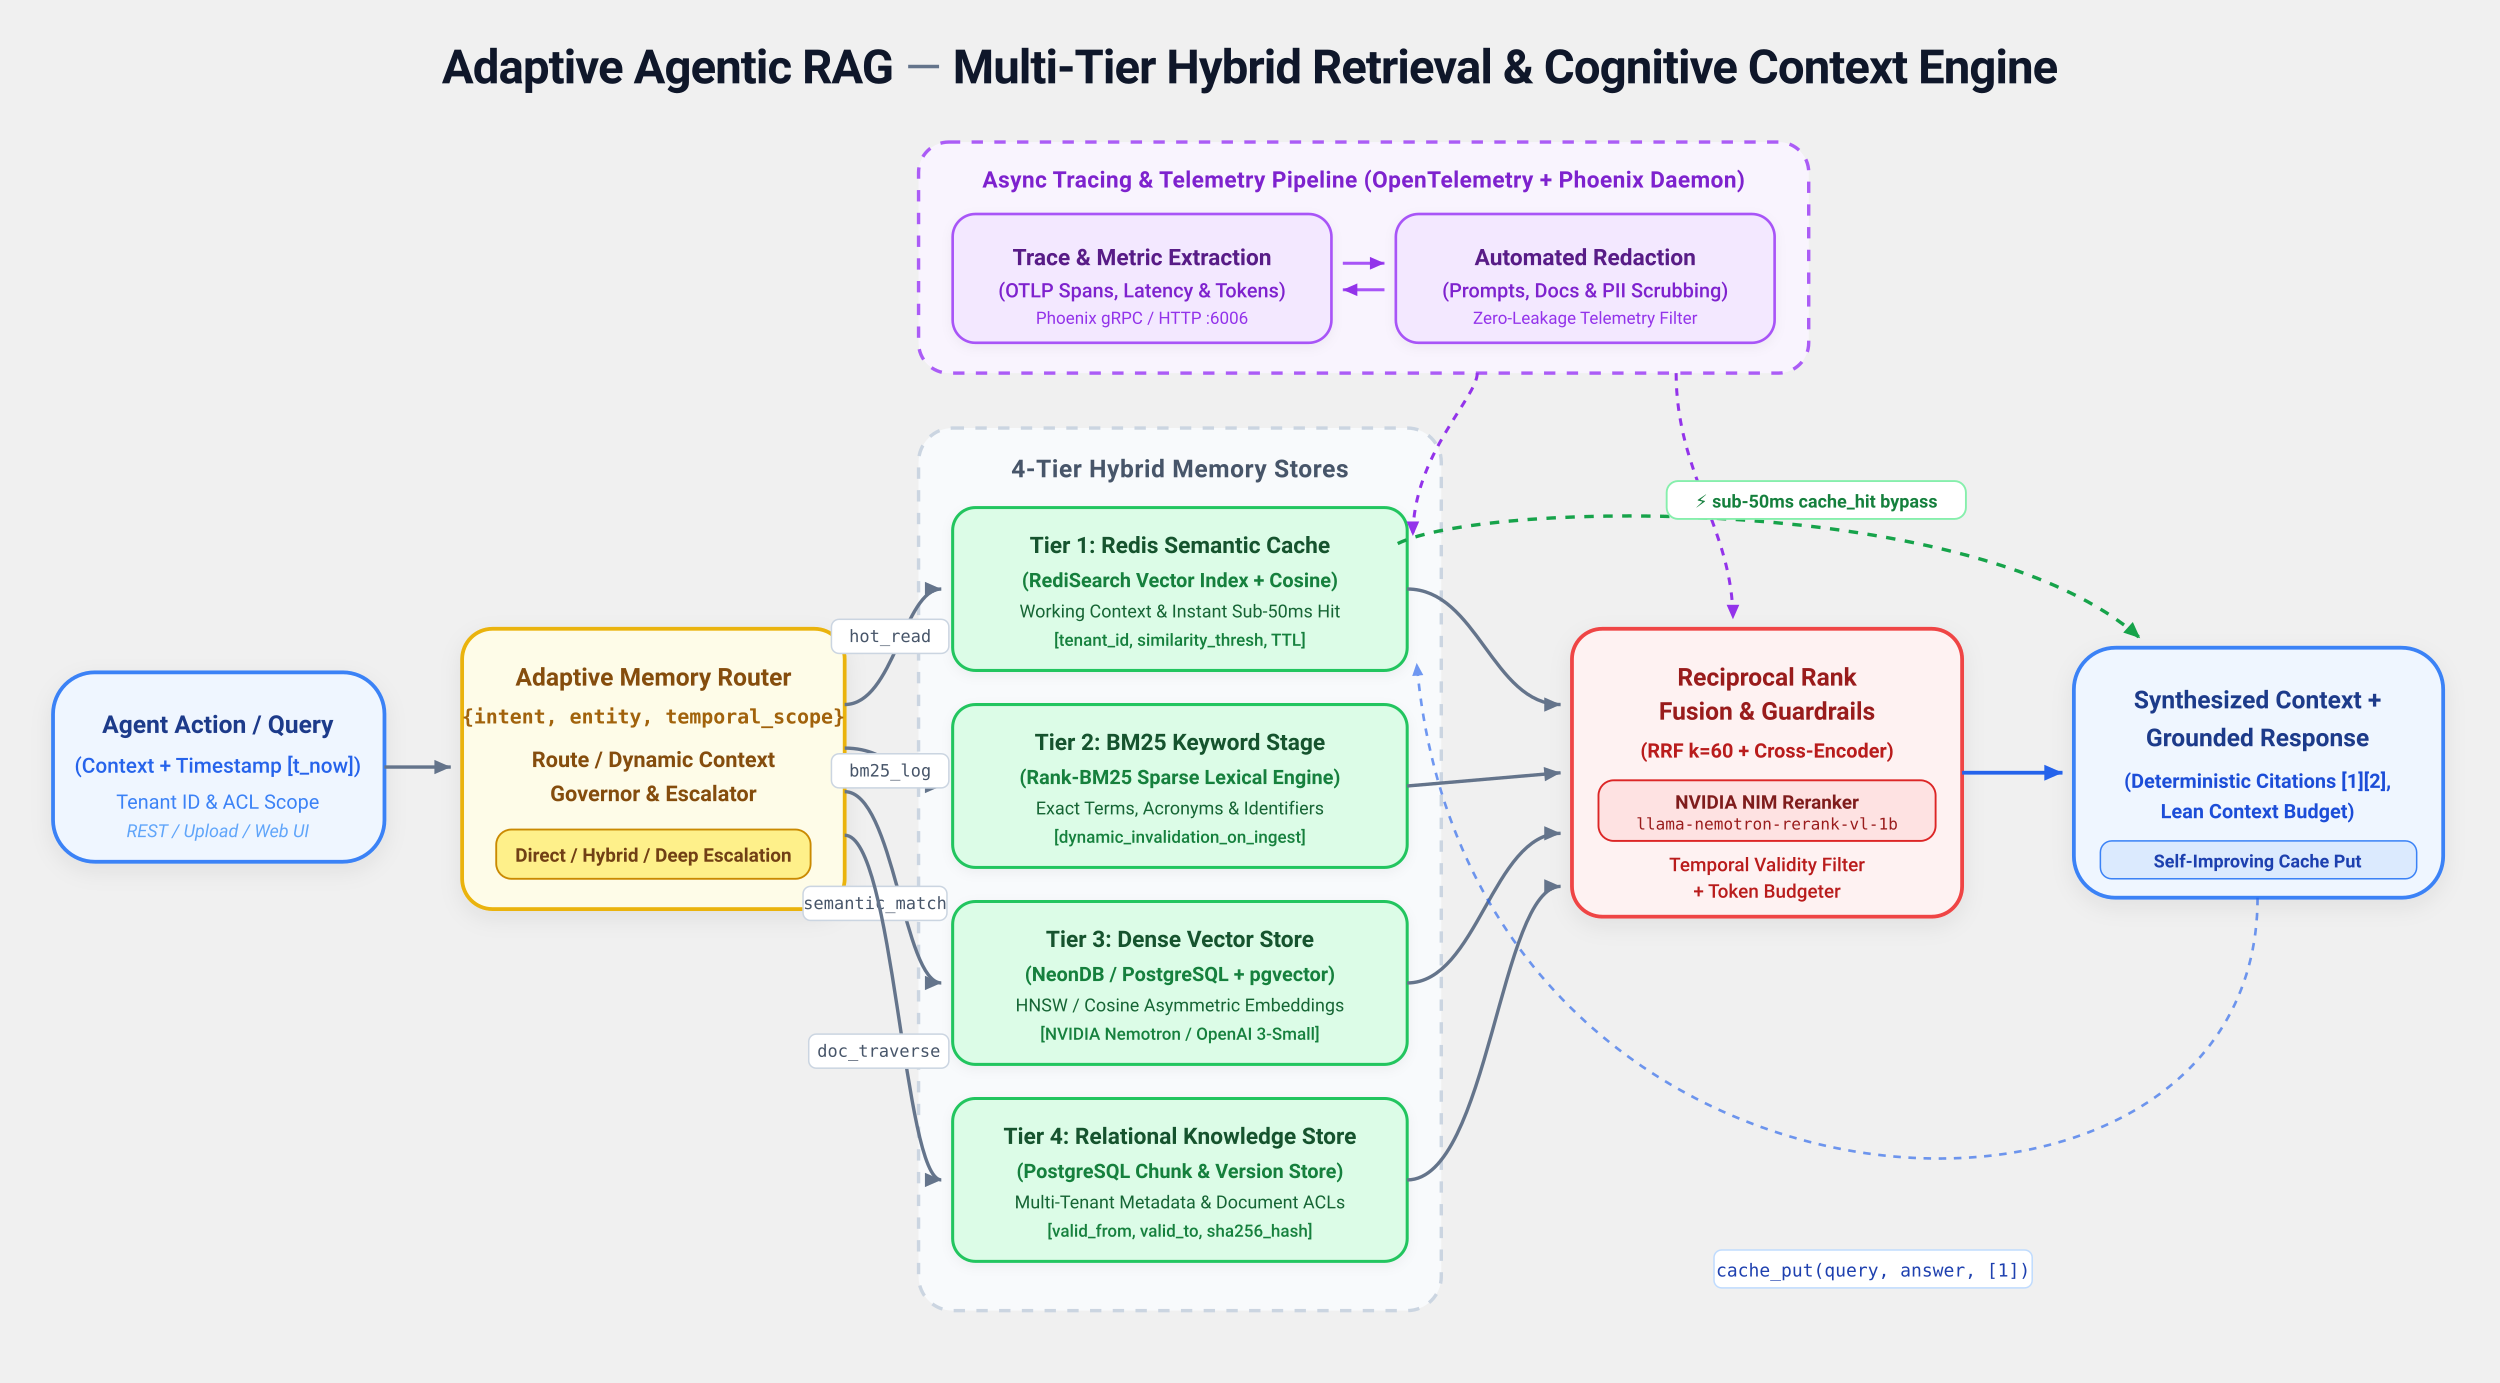
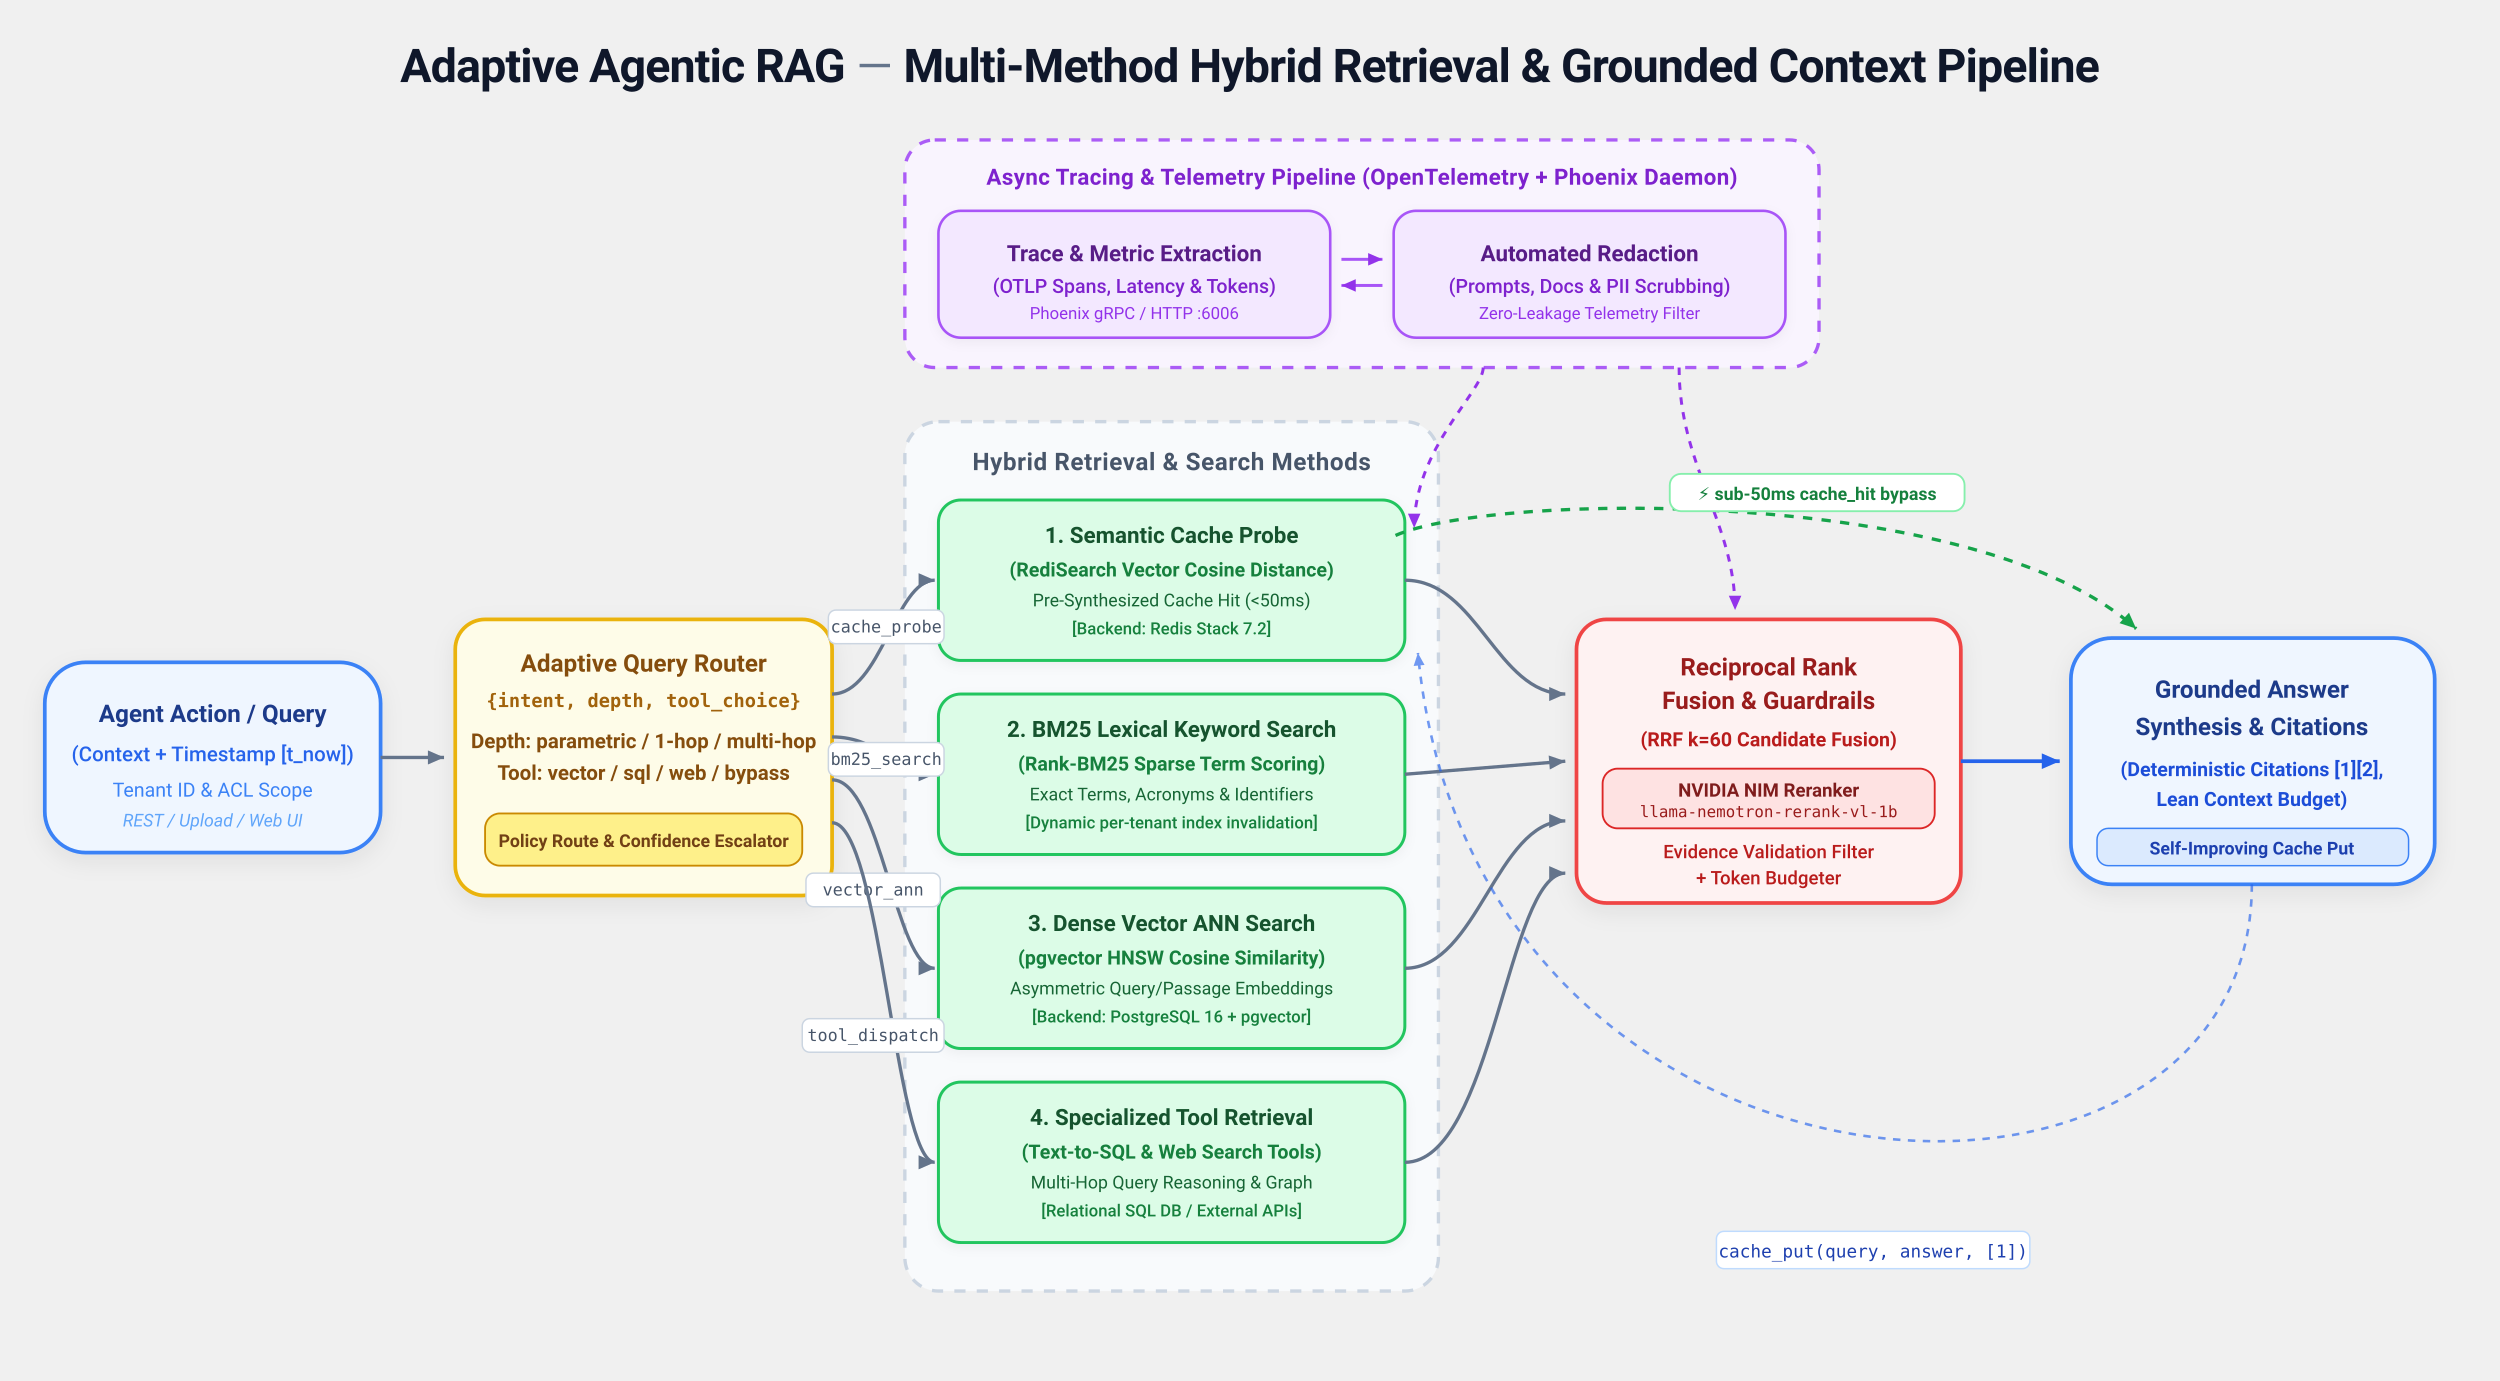
- <svg xmlns="http://www.w3.org/2000/svg" viewBox="0 0 1320 730" width="1320" height="730" style="background:#ffffff; font-family:-apple-system, BlinkMacSystemFont, 'Segoe UI', Roboto, Helvetica, Arial, sans-serif;">
+ <svg xmlns="http://www.w3.org/2000/svg" viewBox="0 0 1340 740" width="1340" height="740" style="background:#ffffff; font-family:-apple-system, BlinkMacSystemFont, 'Segoe UI', Roboto, Helvetica, Arial, sans-serif;">
  <defs>
    <filter id="shadow" x="-5%" y="-5%" width="112%" height="118%" filterUnits="userSpaceOnUse">
      <feDropShadow dx="0" dy="4" stdDeviation="6" flood-color="#0f172a" flood-opacity="0.07" />
    </filter>
    <filter id="shadow-sm" x="-4%" y="-4%" width="108%" height="112%" filterUnits="userSpaceOnUse">
      <feDropShadow dx="0" dy="2" stdDeviation="3" flood-color="#0f172a" flood-opacity="0.05" />
    </filter>
    <marker id="arrow-slate" viewBox="0 0 10 10" refX="8" refY="5" markerWidth="6" markerHeight="6" orient="auto-start-reverse">
      <path d="M 0 1.5 L 8 5 L 0 8.5 z" fill="#64748b" />
    </marker>
    <marker id="arrow-blue" viewBox="0 0 10 10" refX="8" refY="5" markerWidth="6" markerHeight="6" orient="auto-start-reverse">
      <path d="M 0 1.5 L 8 5 L 0 8.5 z" fill="#2563eb" />
    </marker>
    <marker id="arrow-green" viewBox="0 0 10 10" refX="8" refY="5" markerWidth="6" markerHeight="6" orient="auto-start-reverse">
      <path d="M 0 1.5 L 8 5 L 0 8.5 z" fill="#16a34a" />
    </marker>
    <marker id="arrow-amber" viewBox="0 0 10 10" refX="8" refY="5" markerWidth="6" markerHeight="6" orient="auto-start-reverse">
      <path d="M 0 1.5 L 8 5 L 0 8.5 z" fill="#d97706" />
    </marker>
    <marker id="arrow-purple" viewBox="0 0 10 10" refX="8" refY="5" markerWidth="6" markerHeight="6" orient="auto-start-reverse">
      <path d="M 0 1.5 L 8 5 L 0 8.5 z" fill="#9333ea" />
    </marker>
    <marker id="arrow-red" viewBox="0 0 10 10" refX="8" refY="5" markerWidth="6" markerHeight="6" orient="auto-start-reverse">
      <path d="M 0 1.5 L 8 5 L 0 8.5 z" fill="#dc2626" />
    </marker>
  </defs>
-   <g transform="translate(660, 44)">
+   <g transform="translate(670, 44)">
    <text text-anchor="middle" font-size="25" font-weight="700" fill="#0f172a" letter-spacing="-0.5">
-       Adaptive Agentic RAG <tspan fill="#64748b" font-weight="400">—</tspan> Multi-Tier Hybrid Retrieval &amp; Cognitive Context Engine
+       Adaptive Agentic RAG <tspan fill="#64748b" font-weight="400">—</tspan> Multi-Method Hybrid Retrieval &amp; Grounded Context Pipeline
    </text>
  </g>
  <g transform="translate(485, 75)">
-     <rect x="0" y="0" width="470" height="122" rx="16" fill="#FAF5FF" stroke="#A855F7" stroke-width="1.8" stroke-dasharray="6,6" opacity="0.95" />
-     <text x="235" y="24" text-anchor="middle" font-size="12" font-weight="600" fill="#7E22CE" letter-spacing="0.2">
+     <rect x="0" y="0" width="490" height="122" rx="16" fill="#FAF5FF" stroke="#A855F7" stroke-width="1.8" stroke-dasharray="6,6" opacity="0.95" />
+     <text x="245" y="24" text-anchor="middle" font-size="12" font-weight="600" fill="#7E22CE" letter-spacing="0.2">
      Async Tracing &amp; Telemetry Pipeline (OpenTelemetry + Phoenix Daemon)
    </text>
    <g transform="translate(18, 38)" filter="url(#shadow-sm)">
-       <rect x="0" y="0" width="200" height="68" rx="12" fill="#F3E8FF" stroke="#A855F7" stroke-width="1.4" />
-       <text x="100" y="27" text-anchor="middle" font-size="12" font-weight="700" fill="#581C87">Trace &amp; Metric Extraction</text>
-       <text x="100" y="44" text-anchor="middle" font-size="10.5" font-weight="500" fill="#7E22CE">(OTLP Spans, Latency &amp; Tokens)</text>
-       <text x="100" y="58" text-anchor="middle" font-size="9" fill="#9333EA">Phoenix gRPC / HTTP :6006</text>
+       <rect x="0" y="0" width="210" height="68" rx="12" fill="#F3E8FF" stroke="#A855F7" stroke-width="1.4" />
+       <text x="105" y="27" text-anchor="middle" font-size="12" font-weight="700" fill="#581C87">Trace &amp; Metric Extraction</text>
+       <text x="105" y="44" text-anchor="middle" font-size="10.5" font-weight="500" fill="#7E22CE">(OTLP Spans, Latency &amp; Tokens)</text>
+       <text x="105" y="58" text-anchor="middle" font-size="9" fill="#9333EA">Phoenix gRPC / HTTP :6006</text>
    </g>
-     <path d="M 224 64 L 246 64" fill="none" stroke="#A855F7" stroke-width="1.6" marker-end="url(#arrow-purple)" />
-     <path d="M 246 78 L 224 78" fill="none" stroke="#A855F7" stroke-width="1.6" marker-end="url(#arrow-purple)" />
-     <g transform="translate(252, 38)" filter="url(#shadow-sm)">
-       <rect x="0" y="0" width="200" height="68" rx="12" fill="#F3E8FF" stroke="#A855F7" stroke-width="1.4" />
-       <text x="100" y="27" text-anchor="middle" font-size="12" font-weight="700" fill="#581C87">Automated Redaction</text>
-       <text x="100" y="44" text-anchor="middle" font-size="10.5" font-weight="500" fill="#7E22CE">(Prompts, Docs &amp; PII Scrubbing)</text>
-       <text x="100" y="58" text-anchor="middle" font-size="9" fill="#9333EA">Zero-Leakage Telemetry Filter</text>
+     <path d="M 234 64 L 256 64" fill="none" stroke="#A855F7" stroke-width="1.6" marker-end="url(#arrow-purple)" />
+     <path d="M 256 78 L 234 78" fill="none" stroke="#A855F7" stroke-width="1.6" marker-end="url(#arrow-purple)" />
+     <g transform="translate(262, 38)" filter="url(#shadow-sm)">
+       <rect x="0" y="0" width="210" height="68" rx="12" fill="#F3E8FF" stroke="#A855F7" stroke-width="1.4" />
+       <text x="105" y="27" text-anchor="middle" font-size="12" font-weight="700" fill="#581C87">Automated Redaction</text>
+       <text x="105" y="44" text-anchor="middle" font-size="10.5" font-weight="500" fill="#7E22CE">(Prompts, Docs &amp; PII Scrubbing)</text>
+       <text x="105" y="58" text-anchor="middle" font-size="9" fill="#9333EA">Zero-Leakage Telemetry Filter</text>
    </g>
  </g>
-   <g transform="translate(28, 355)" filter="url(#shadow)">
-     <rect x="0" y="0" width="175" height="100" rx="22" fill="#EFF6FF" stroke="#3B82F6" stroke-width="2" />
-     <text x="87" y="32" text-anchor="middle" font-size="13" font-weight="700" fill="#1E3A8A">Agent Action / Query</text>
-     <text x="87" y="53" text-anchor="middle" font-size="11" font-weight="500" fill="#2563EB">(Context + Timestamp [t_now])</text>
-     <text x="87" y="72" text-anchor="middle" font-size="10.5" fill="#3B82F6">Tenant ID &amp; ACL Scope</text>
-     <text x="87" y="87" text-anchor="middle" font-size="9.5" fill="#60A5FA" font-style="italic">REST / Upload / Web UI</text>
+   <g transform="translate(24, 355)" filter="url(#shadow)">
+     <rect x="0" y="0" width="180" height="102" rx="22" fill="#EFF6FF" stroke="#3B82F6" stroke-width="2" />
+     <text x="90" y="32" text-anchor="middle" font-size="13" font-weight="700" fill="#1E3A8A">Agent Action / Query</text>
+     <text x="90" y="53" text-anchor="middle" font-size="11" font-weight="500" fill="#2563EB">(Context + Timestamp [t_now])</text>
+     <text x="90" y="72" text-anchor="middle" font-size="10.5" fill="#3B82F6">Tenant ID &amp; ACL Scope</text>
+     <text x="90" y="88" text-anchor="middle" font-size="9.5" fill="#60A5FA" font-style="italic">REST / Upload / Web UI</text>
  </g>
-   <path d="M 203 405 L 238 405" fill="none" stroke="#64748b" stroke-width="1.8" marker-end="url(#arrow-slate)" />
+   <path d="M 204 406 L 238 406" fill="none" stroke="#64748b" stroke-width="1.8" marker-end="url(#arrow-slate)" />
  <g transform="translate(244, 332)" filter="url(#shadow)">
    <rect x="0" y="0" width="202" height="148" rx="16" fill="#FEFCE8" stroke="#EAB308" stroke-width="2" />
-     <text x="101" y="30" text-anchor="middle" font-size="13" font-weight="700" fill="#854D0E">Adaptive Memory Router</text>
-     <text x="101" y="50" text-anchor="middle" font-size="10.5" font-family="monospace" font-weight="600" fill="#A16207">{intent, entity, temporal_scope}</text>
-     <text x="101" y="73" text-anchor="middle" font-size="11.5" font-weight="600" fill="#854D0E">Route / Dynamic Context</text>
-     <text x="101" y="91" text-anchor="middle" font-size="11.5" font-weight="600" fill="#854D0E">Governor &amp; Escalator</text>
-     <rect x="18" y="106" width="166" height="26" rx="8" fill="#FEF08A" stroke="#CA8A04" stroke-width="1" />
-     <text x="101" y="123" text-anchor="middle" font-size="10" font-weight="600" fill="#713F12">Direct / Hybrid / Deep Escalation</text>
+     <text x="101" y="28" text-anchor="middle" font-size="13" font-weight="700" fill="#854D0E">Adaptive Query Router</text>
+     <text x="101" y="47" text-anchor="middle" font-size="10" font-family="monospace" font-weight="600" fill="#A16207">{intent, depth, tool_choice}</text>
+     <text x="101" y="69" text-anchor="middle" font-size="11" font-weight="600" fill="#854D0E">Depth: parametric / 1-hop / multi-hop</text>
+     <text x="101" y="86" text-anchor="middle" font-size="11" font-weight="600" fill="#854D0E">Tool: vector / sql / web / bypass</text>
+     <rect x="16" y="104" width="170" height="28" rx="8" fill="#FEF08A" stroke="#CA8A04" stroke-width="1" />
+     <text x="101" y="122" text-anchor="middle" font-size="9.5" font-weight="600" fill="#713F12">Policy Route &amp; Confidence Escalator</text>
  </g>
  <g transform="translate(485, 226)">
-     <rect x="0" y="0" width="276" height="466" rx="18" fill="#F8FAFC" stroke="#CBD5E1" stroke-width="1.8" stroke-dasharray="6,6" />
-     <text x="138" y="26" text-anchor="middle" font-size="13" font-weight="700" fill="#475569" letter-spacing="0.3">
-       4-Tier Hybrid Memory Stores
+     <rect x="0" y="0" width="286" height="466" rx="18" fill="#F8FAFC" stroke="#CBD5E1" stroke-width="1.8" stroke-dasharray="6,6" />
+     <text x="143" y="26" text-anchor="middle" font-size="13" font-weight="700" fill="#475569" letter-spacing="0.3">
+       Hybrid Retrieval &amp; Search Methods
    </text>
    <g transform="translate(18, 42)" filter="url(#shadow-sm)">
-       <rect x="0" y="0" width="240" height="86" rx="12" fill="#DCFCE7" stroke="#22C55E" stroke-width="1.6" />
-       <text x="120" y="24" text-anchor="middle" font-size="12" font-weight="700" fill="#14532D">Tier 1: Redis Semantic Cache</text>
-       <text x="120" y="42" text-anchor="middle" font-size="10.5" font-weight="600" fill="#15803D">(RediSearch Vector Index + Cosine)</text>
-       <text x="120" y="58" text-anchor="middle" font-size="9.5" fill="#166534">Working Context &amp; Instant Sub-50ms Hit</text>
-       <text x="120" y="73" text-anchor="middle" font-size="9" fill="#15803D" font-weight="500">[tenant_id, similarity_thresh, TTL]</text>
+       <rect x="0" y="0" width="250" height="86" rx="12" fill="#DCFCE7" stroke="#22C55E" stroke-width="1.6" />
+       <text x="125" y="23" text-anchor="middle" font-size="12" font-weight="700" fill="#14532D">1. Semantic Cache Probe</text>
+       <text x="125" y="41" text-anchor="middle" font-size="10.5" font-weight="600" fill="#15803D">(RediSearch Vector Cosine Distance)</text>
+       <text x="125" y="57" text-anchor="middle" font-size="9.5" fill="#166534">Pre-Synthesized Cache Hit (&lt;50ms)</text>
+       <text x="125" y="72" text-anchor="middle" font-size="9" fill="#15803D" font-weight="500">[Backend: Redis Stack 7.2]</text>
    </g>
    <g transform="translate(18, 146)" filter="url(#shadow-sm)">
-       <rect x="0" y="0" width="240" height="86" rx="12" fill="#DCFCE7" stroke="#22C55E" stroke-width="1.6" />
-       <text x="120" y="24" text-anchor="middle" font-size="12" font-weight="700" fill="#14532D">Tier 2: BM25 Keyword Stage</text>
-       <text x="120" y="42" text-anchor="middle" font-size="10.5" font-weight="600" fill="#15803D">(Rank-BM25 Sparse Lexical Engine)</text>
-       <text x="120" y="58" text-anchor="middle" font-size="9.5" fill="#166534">Exact Terms, Acronyms &amp; Identifiers</text>
-       <text x="120" y="73" text-anchor="middle" font-size="9" fill="#15803D" font-weight="500">[dynamic_invalidation_on_ingest]</text>
+       <rect x="0" y="0" width="250" height="86" rx="12" fill="#DCFCE7" stroke="#22C55E" stroke-width="1.6" />
+       <text x="125" y="23" text-anchor="middle" font-size="12" font-weight="700" fill="#14532D">2. BM25 Lexical Keyword Search</text>
+       <text x="125" y="41" text-anchor="middle" font-size="10.5" font-weight="600" fill="#15803D">(Rank-BM25 Sparse Term Scoring)</text>
+       <text x="125" y="57" text-anchor="middle" font-size="9.5" fill="#166534">Exact Terms, Acronyms &amp; Identifiers</text>
+       <text x="125" y="72" text-anchor="middle" font-size="9" fill="#15803D" font-weight="500">[Dynamic per-tenant index invalidation]</text>
    </g>
    <g transform="translate(18, 250)" filter="url(#shadow-sm)">
-       <rect x="0" y="0" width="240" height="86" rx="12" fill="#DCFCE7" stroke="#22C55E" stroke-width="1.6" />
-       <text x="120" y="24" text-anchor="middle" font-size="12" font-weight="700" fill="#14532D">Tier 3: Dense Vector Store</text>
-       <text x="120" y="42" text-anchor="middle" font-size="10.5" font-weight="600" fill="#15803D">(NeonDB / PostgreSQL + pgvector)</text>
-       <text x="120" y="58" text-anchor="middle" font-size="9.5" fill="#166534">HNSW / Cosine Asymmetric Embeddings</text>
-       <text x="120" y="73" text-anchor="middle" font-size="9" fill="#15803D" font-weight="500">[NVIDIA Nemotron / OpenAI 3-Small]</text>
+       <rect x="0" y="0" width="250" height="86" rx="12" fill="#DCFCE7" stroke="#22C55E" stroke-width="1.6" />
+       <text x="125" y="23" text-anchor="middle" font-size="12" font-weight="700" fill="#14532D">3. Dense Vector ANN Search</text>
+       <text x="125" y="41" text-anchor="middle" font-size="10.5" font-weight="600" fill="#15803D">(pgvector HNSW Cosine Similarity)</text>
+       <text x="125" y="57" text-anchor="middle" font-size="9.5" fill="#166534">Asymmetric Query/Passage Embeddings</text>
+       <text x="125" y="72" text-anchor="middle" font-size="9" fill="#15803D" font-weight="500">[Backend: PostgreSQL 16 + pgvector]</text>
    </g>
    <g transform="translate(18, 354)" filter="url(#shadow-sm)">
-       <rect x="0" y="0" width="240" height="86" rx="12" fill="#DCFCE7" stroke="#22C55E" stroke-width="1.6" />
-       <text x="120" y="24" text-anchor="middle" font-size="12" font-weight="700" fill="#14532D">Tier 4: Relational Knowledge Store</text>
-       <text x="120" y="42" text-anchor="middle" font-size="10.5" font-weight="600" fill="#15803D">(PostgreSQL Chunk &amp; Version Store)</text>
-       <text x="120" y="58" text-anchor="middle" font-size="9.5" fill="#166534">Multi-Tenant Metadata &amp; Document ACLs</text>
-       <text x="120" y="73" text-anchor="middle" font-size="9" fill="#15803D" font-weight="500">[valid_from, valid_to, sha256_hash]</text>
+       <rect x="0" y="0" width="250" height="86" rx="12" fill="#DCFCE7" stroke="#22C55E" stroke-width="1.6" />
+       <text x="125" y="23" text-anchor="middle" font-size="12" font-weight="700" fill="#14532D">4. Specialized Tool Retrieval</text>
+       <text x="125" y="41" text-anchor="middle" font-size="10.5" font-weight="600" fill="#15803D">(Text-to-SQL &amp; Web Search Tools)</text>
+       <text x="125" y="57" text-anchor="middle" font-size="9.5" fill="#166534">Multi-Hop Query Reasoning &amp; Graph</text>
+       <text x="125" y="72" text-anchor="middle" font-size="9" fill="#15803D" font-weight="500">[Relational SQL DB / External APIs]</text>
    </g>
  </g>
-   <path d="M 446 372 C 472 372, 477 311, 497 311" fill="none" stroke="#64748b" stroke-width="1.8" marker-end="url(#arrow-slate)" />
-   <rect x="439" y="327" width="62" height="18" rx="4" fill="#ffffff" stroke="#cbd5e1" stroke-width="0.8" />
-   <text x="470" y="339" text-anchor="middle" font-size="9" font-family="monospace" fill="#475569">hot_read</text>
-   <path d="M 446 395 C 472 395, 477 415, 497 415" fill="none" stroke="#64748b" stroke-width="1.8" marker-end="url(#arrow-slate)" />
-   <rect x="439" y="398" width="62" height="18" rx="4" fill="#ffffff" stroke="#cbd5e1" stroke-width="0.8" />
-   <text x="470" y="410" text-anchor="middle" font-size="9" font-family="monospace" fill="#475569">bm25_log</text>
-   <path d="M 446 418 C 472 418, 477 519, 497 519" fill="none" stroke="#64748b" stroke-width="1.8" marker-end="url(#arrow-slate)" />
-   <rect x="424" y="468" width="76" height="18" rx="4" fill="#ffffff" stroke="#cbd5e1" stroke-width="0.8" />
-   <text x="462" y="480" text-anchor="middle" font-size="9" font-family="monospace" fill="#475569">semantic_match</text>
-   <path d="M 446 441 C 472 441, 477 623, 497 623" fill="none" stroke="#64748b" stroke-width="1.8" marker-end="url(#arrow-slate)" />
-   <rect x="427" y="546" width="74" height="18" rx="4" fill="#ffffff" stroke="#cbd5e1" stroke-width="0.8" />
-   <text x="464" y="558" text-anchor="middle" font-size="9" font-family="monospace" fill="#475569">doc_traverse</text>
-   <g transform="translate(830, 332)" filter="url(#shadow)">
+   <path d="M 446 372 C 472 372, 480 311, 501 311" fill="none" stroke="#64748b" stroke-width="1.8" marker-end="url(#arrow-slate)" />
+   <rect x="444" y="327" width="62" height="18" rx="4" fill="#ffffff" stroke="#cbd5e1" stroke-width="0.8" />
+   <text x="475" y="339" text-anchor="middle" font-size="9" font-family="monospace" fill="#475569">cache_probe</text>
+   <path d="M 446 395 C 472 395, 480 415, 501 415" fill="none" stroke="#64748b" stroke-width="1.8" marker-end="url(#arrow-slate)" />
+   <rect x="444" y="398" width="62" height="18" rx="4" fill="#ffffff" stroke="#cbd5e1" stroke-width="0.8" />
+   <text x="475" y="410" text-anchor="middle" font-size="9" font-family="monospace" fill="#475569">bm25_search</text>
+   <path d="M 446 418 C 472 418, 480 519, 501 519" fill="none" stroke="#64748b" stroke-width="1.8" marker-end="url(#arrow-slate)" />
+   <rect x="432" y="468" width="72" height="18" rx="4" fill="#ffffff" stroke="#cbd5e1" stroke-width="0.8" />
+   <text x="468" y="480" text-anchor="middle" font-size="9" font-family="monospace" fill="#475569">vector_ann</text>
+   <path d="M 446 441 C 472 441, 480 623, 501 623" fill="none" stroke="#64748b" stroke-width="1.8" marker-end="url(#arrow-slate)" />
+   <rect x="430" y="546" width="76" height="18" rx="4" fill="#ffffff" stroke="#cbd5e1" stroke-width="0.8" />
+   <text x="468" y="558" text-anchor="middle" font-size="9" font-family="monospace" fill="#475569">tool_dispatch</text>
+   <g transform="translate(845, 332)" filter="url(#shadow)">
    <rect x="0" y="0" width="206" height="152" rx="16" fill="#FEF2F2" stroke="#EF4444" stroke-width="2" />
    <text x="103" y="30" text-anchor="middle" font-size="13" font-weight="700" fill="#991B1B">Reciprocal Rank</text>
    <text x="103" y="48" text-anchor="middle" font-size="13" font-weight="700" fill="#991B1B">Fusion &amp; Guardrails</text>
-     <text x="103" y="68" text-anchor="middle" font-size="10.5" font-weight="600" fill="#B91C1C">(RRF k=60 + Cross-Encoder)</text>
+     <text x="103" y="68" text-anchor="middle" font-size="10.5" font-weight="600" fill="#B91C1C">(RRF k=60 Candidate Fusion)</text>
    <rect x="14" y="80" width="178" height="32" rx="8" fill="#FEE2E2" stroke="#DC2626" stroke-width="1" />
    <text x="103" y="95" text-anchor="middle" font-size="10" font-weight="700" fill="#7F1D1D">NVIDIA NIM Reranker</text>
    <text x="103" y="106" text-anchor="middle" font-size="8.5" font-family="monospace" fill="#991B1B">llama-nemotron-rerank-vl-1b</text>
-     <text x="103" y="128" text-anchor="middle" font-size="10" font-weight="500" fill="#B91C1C">Temporal Validity Filter</text>
+     <text x="103" y="128" text-anchor="middle" font-size="10" font-weight="500" fill="#B91C1C">Evidence Validation Filter</text>
    <text x="103" y="142" text-anchor="middle" font-size="10" font-weight="500" fill="#B91C1C">+ Token Budgeter</text>
  </g>
-   <path d="M 743 311 C 780 311, 788 372, 824 372" fill="none" stroke="#64748b" stroke-width="1.8" marker-end="url(#arrow-slate)" />
-   <path d="M 743 415 L 824 408" fill="none" stroke="#64748b" stroke-width="1.8" marker-end="url(#arrow-slate)" />
-   <path d="M 743 519 C 780 519, 788 440, 824 440" fill="none" stroke="#64748b" stroke-width="1.8" marker-end="url(#arrow-slate)" />
-   <path d="M 743 623 C 786 623, 792 468, 824 468" fill="none" stroke="#64748b" stroke-width="1.8" marker-end="url(#arrow-slate)" />
-   <g transform="translate(1095, 342)" filter="url(#shadow)">
+   <path d="M 753 311 C 792 311, 802 372, 839 372" fill="none" stroke="#64748b" stroke-width="1.8" marker-end="url(#arrow-slate)" />
+   <path d="M 753 415 L 839 408" fill="none" stroke="#64748b" stroke-width="1.8" marker-end="url(#arrow-slate)" />
+   <path d="M 753 519 C 792 519, 802 440, 839 440" fill="none" stroke="#64748b" stroke-width="1.8" marker-end="url(#arrow-slate)" />
+   <path d="M 753 623 C 800 623, 808 468, 839 468" fill="none" stroke="#64748b" stroke-width="1.8" marker-end="url(#arrow-slate)" />
+   <g transform="translate(1110, 342)" filter="url(#shadow)">
    <rect x="0" y="0" width="195" height="132" rx="22" fill="#EFF6FF" stroke="#3B82F6" stroke-width="2" />
-     <text x="97" y="32" text-anchor="middle" font-size="13" font-weight="700" fill="#1E3A8A">Synthesized Context +</text>
-     <text x="97" y="52" text-anchor="middle" font-size="13" font-weight="700" fill="#1E3A8A">Grounded Response</text>
+     <text x="97" y="32" text-anchor="middle" font-size="13" font-weight="700" fill="#1E3A8A">Grounded Answer</text>
+     <text x="97" y="52" text-anchor="middle" font-size="13" font-weight="700" fill="#1E3A8A">Synthesis &amp; Citations</text>
    <text x="97" y="74" text-anchor="middle" font-size="10.5" font-weight="600" fill="#1D4ED8">(Deterministic Citations [1][2],</text>
    <text x="97" y="90" text-anchor="middle" font-size="10.5" font-weight="600" fill="#1D4ED8">Lean Context Budget)</text>
    <rect x="14" y="102" width="167" height="20" rx="6" fill="#DBEAFE" stroke="#3B82F6" stroke-width="0.8" />
    <text x="97" y="116" text-anchor="middle" font-size="9.5" font-weight="600" fill="#1E40AF">Self-Improving Cache Put</text>
  </g>
-   <path d="M 1036 408 L 1089 408" fill="none" stroke="#2563eb" stroke-width="2" marker-end="url(#arrow-blue)" />
-   <path d="M 780 197 C 780 210, 746 240, 746 283" fill="none" stroke="#9333EA" stroke-width="1.6" stroke-dasharray="4,4" marker-end="url(#arrow-purple)" />
-   <path d="M 885 197 C 885 250, 915 280, 915 327" fill="none" stroke="#9333EA" stroke-width="1.6" stroke-dasharray="4,4" marker-end="url(#arrow-purple)" />
-   <path d="M 738 287 C 785 264, 1045 260, 1130 337" fill="none" stroke="#16A34A" stroke-width="1.8" stroke-dasharray="5,5" marker-end="url(#arrow-green)" />
-   <rect x="880" y="254" width="158" height="20" rx="6" fill="#ffffff" stroke="#86EFAC" stroke-width="1" />
-   <text x="959" y="268" text-anchor="middle" font-size="9.5" font-weight="700" fill="#15803D">⚡ sub-50ms cache_hit bypass</text>
-   <path d="M 1192 474 C 1192 682, 775 665, 748 350" fill="none" stroke="#2563EB" stroke-width="1.4" stroke-dasharray="4,4" opacity="0.65" marker-end="url(#arrow-blue)" />
-   <rect x="905" y="660" width="168" height="20" rx="4" fill="#ffffff" stroke="#BFDBFE" stroke-width="0.8" />
-   <text x="989" y="674" text-anchor="middle" font-size="9.5" font-family="monospace" fill="#1E40AF">cache_put(query, answer, [1])</text>
+   <path d="M 1051 408 L 1104 408" fill="none" stroke="#2563eb" stroke-width="2" marker-end="url(#arrow-blue)" />
+   <path d="M 795 197 C 795 210, 758 240, 758 283" fill="none" stroke="#9333EA" stroke-width="1.6" stroke-dasharray="4,4" marker-end="url(#arrow-purple)" />
+   <path d="M 900 197 C 900 250, 930 280, 930 327" fill="none" stroke="#9333EA" stroke-width="1.6" stroke-dasharray="4,4" marker-end="url(#arrow-purple)" />
+   <path d="M 748 287 C 800 264, 1060 260, 1145 337" fill="none" stroke="#16A34A" stroke-width="1.8" stroke-dasharray="5,5" marker-end="url(#arrow-green)" />
+   <rect x="895" y="254" width="158" height="20" rx="6" fill="#ffffff" stroke="#86EFAC" stroke-width="1" />
+   <text x="974" y="268" text-anchor="middle" font-size="9.5" font-weight="700" fill="#15803D">⚡ sub-50ms cache_hit bypass</text>
+   <path d="M 1207 474 C 1207 682, 790 665, 760 350" fill="none" stroke="#2563EB" stroke-width="1.4" stroke-dasharray="4,4" opacity="0.65" marker-end="url(#arrow-blue)" />
+   <rect x="920" y="660" width="168" height="20" rx="4" fill="#ffffff" stroke="#BFDBFE" stroke-width="0.8" />
+   <text x="1004" y="674" text-anchor="middle" font-size="9.5" font-family="monospace" fill="#1E40AF">cache_put(query, answer, [1])</text>
</svg>
